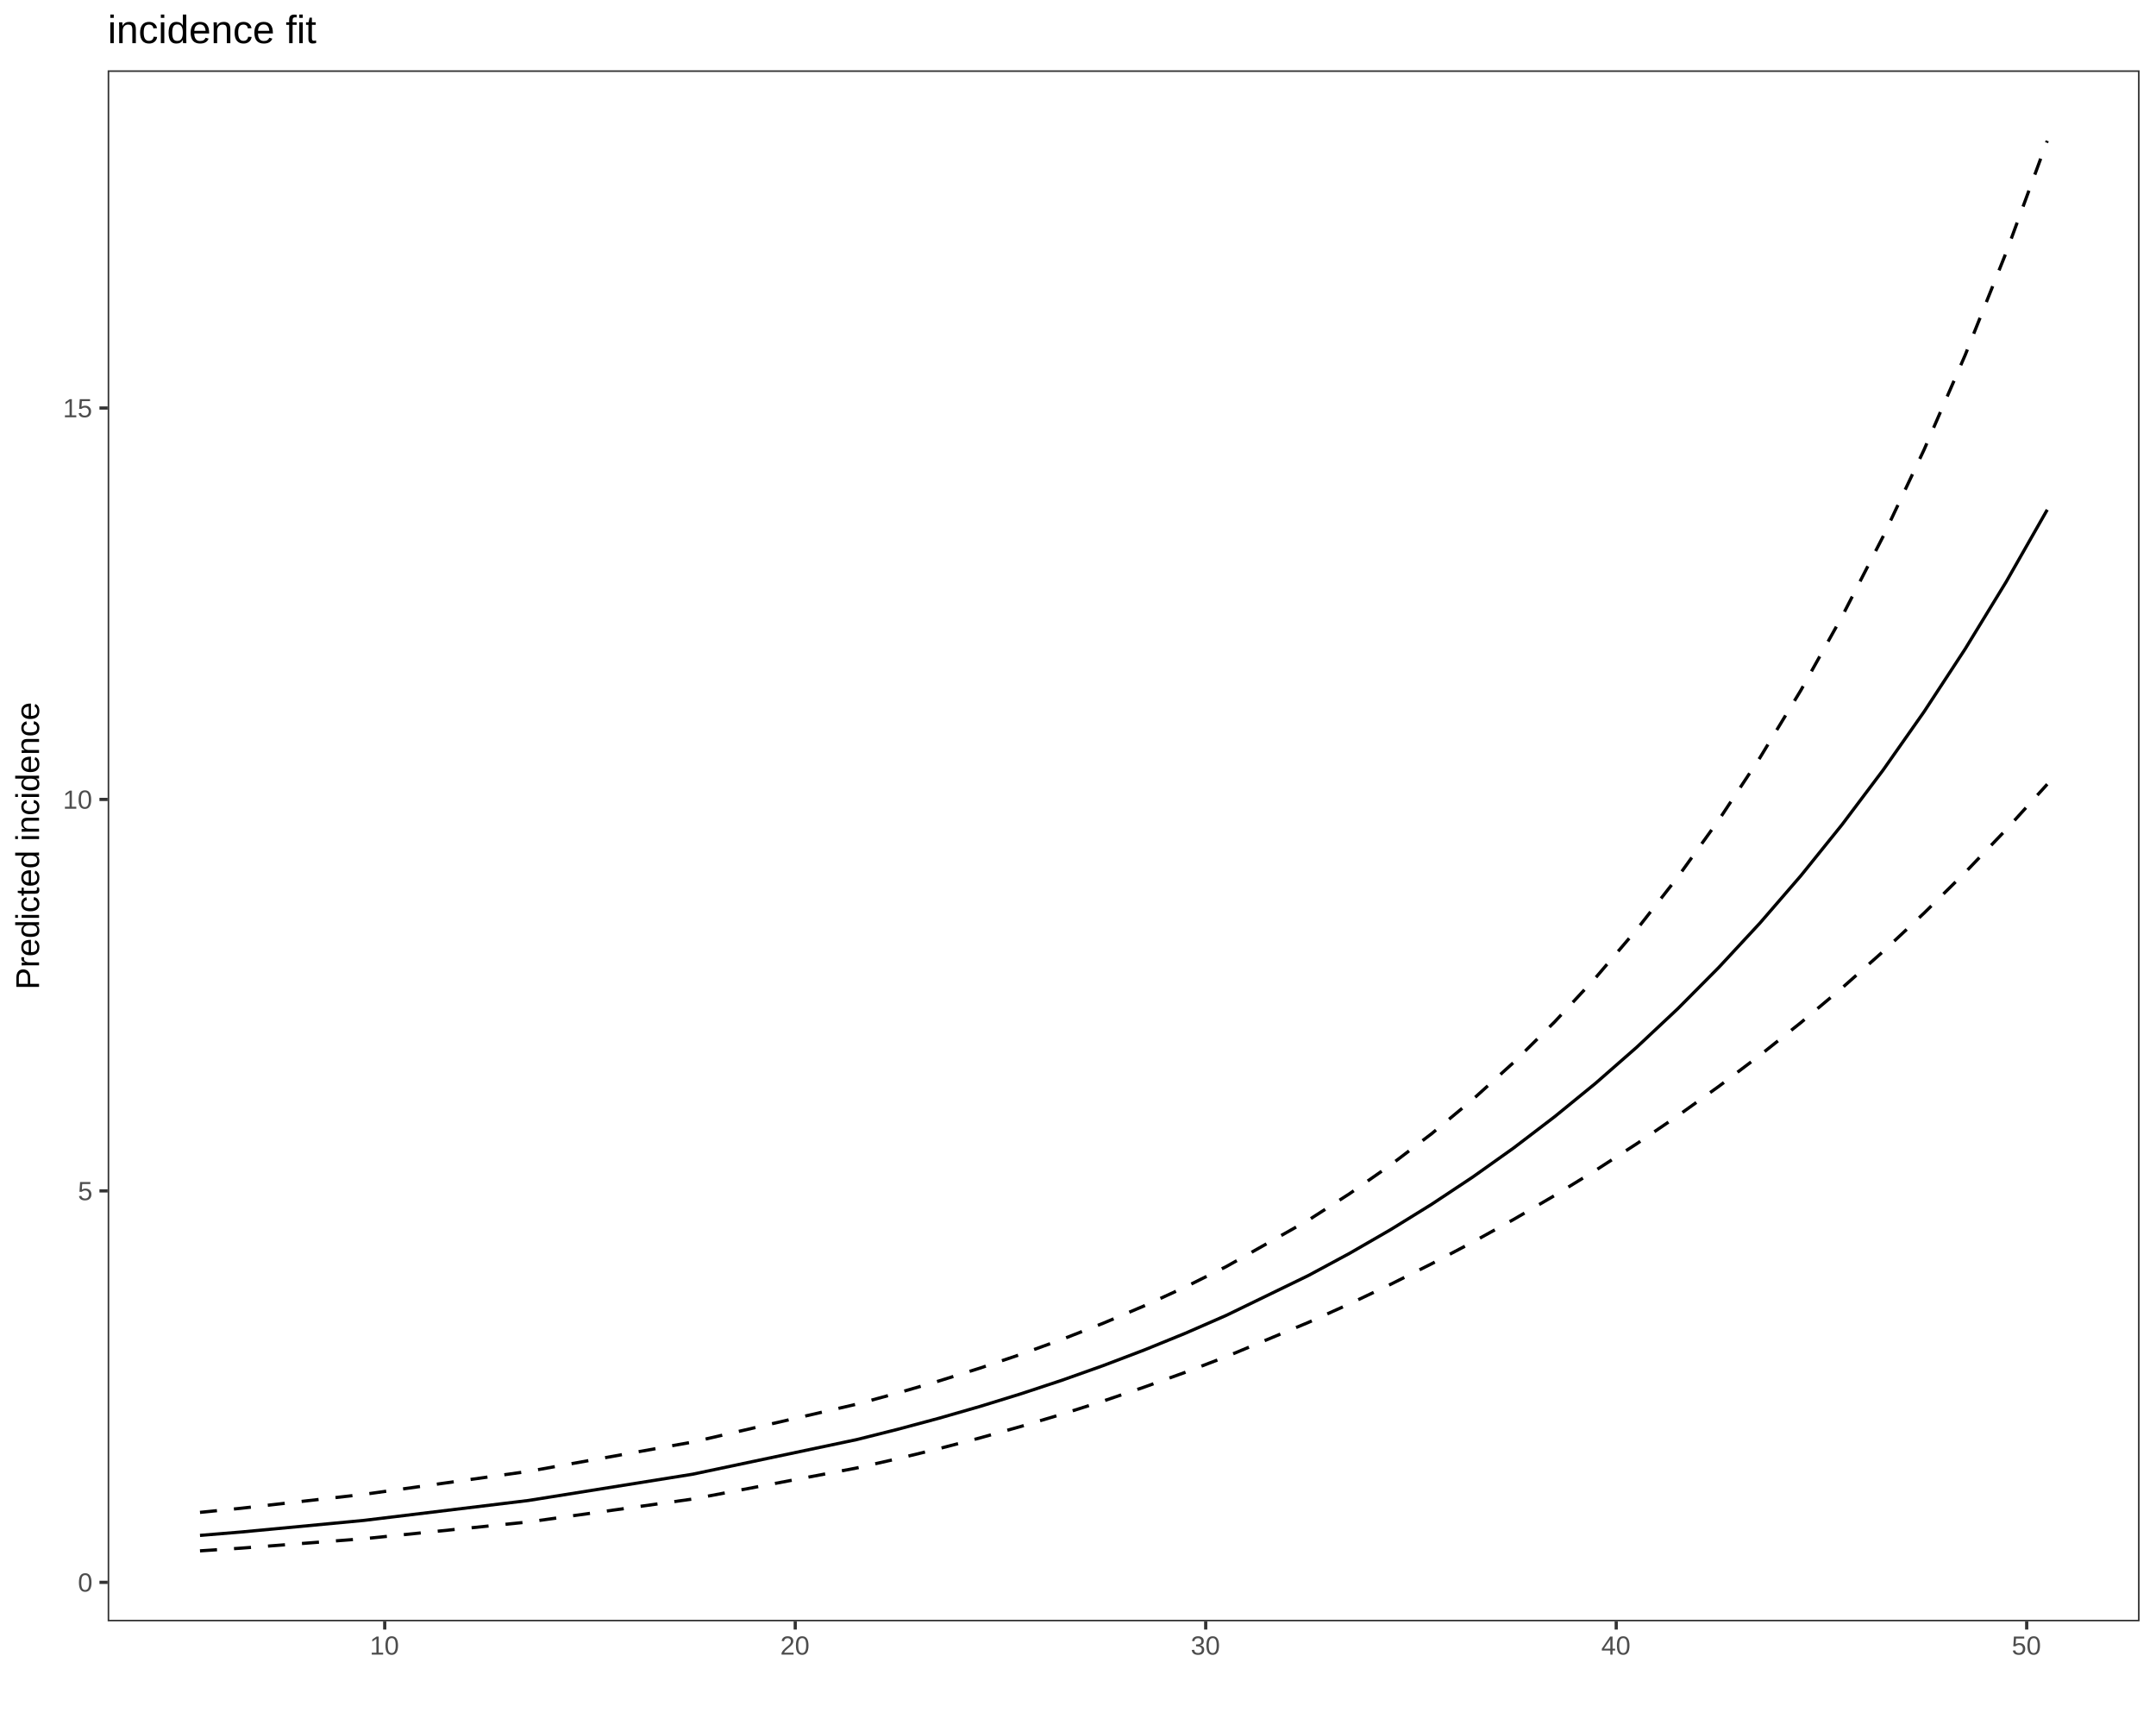
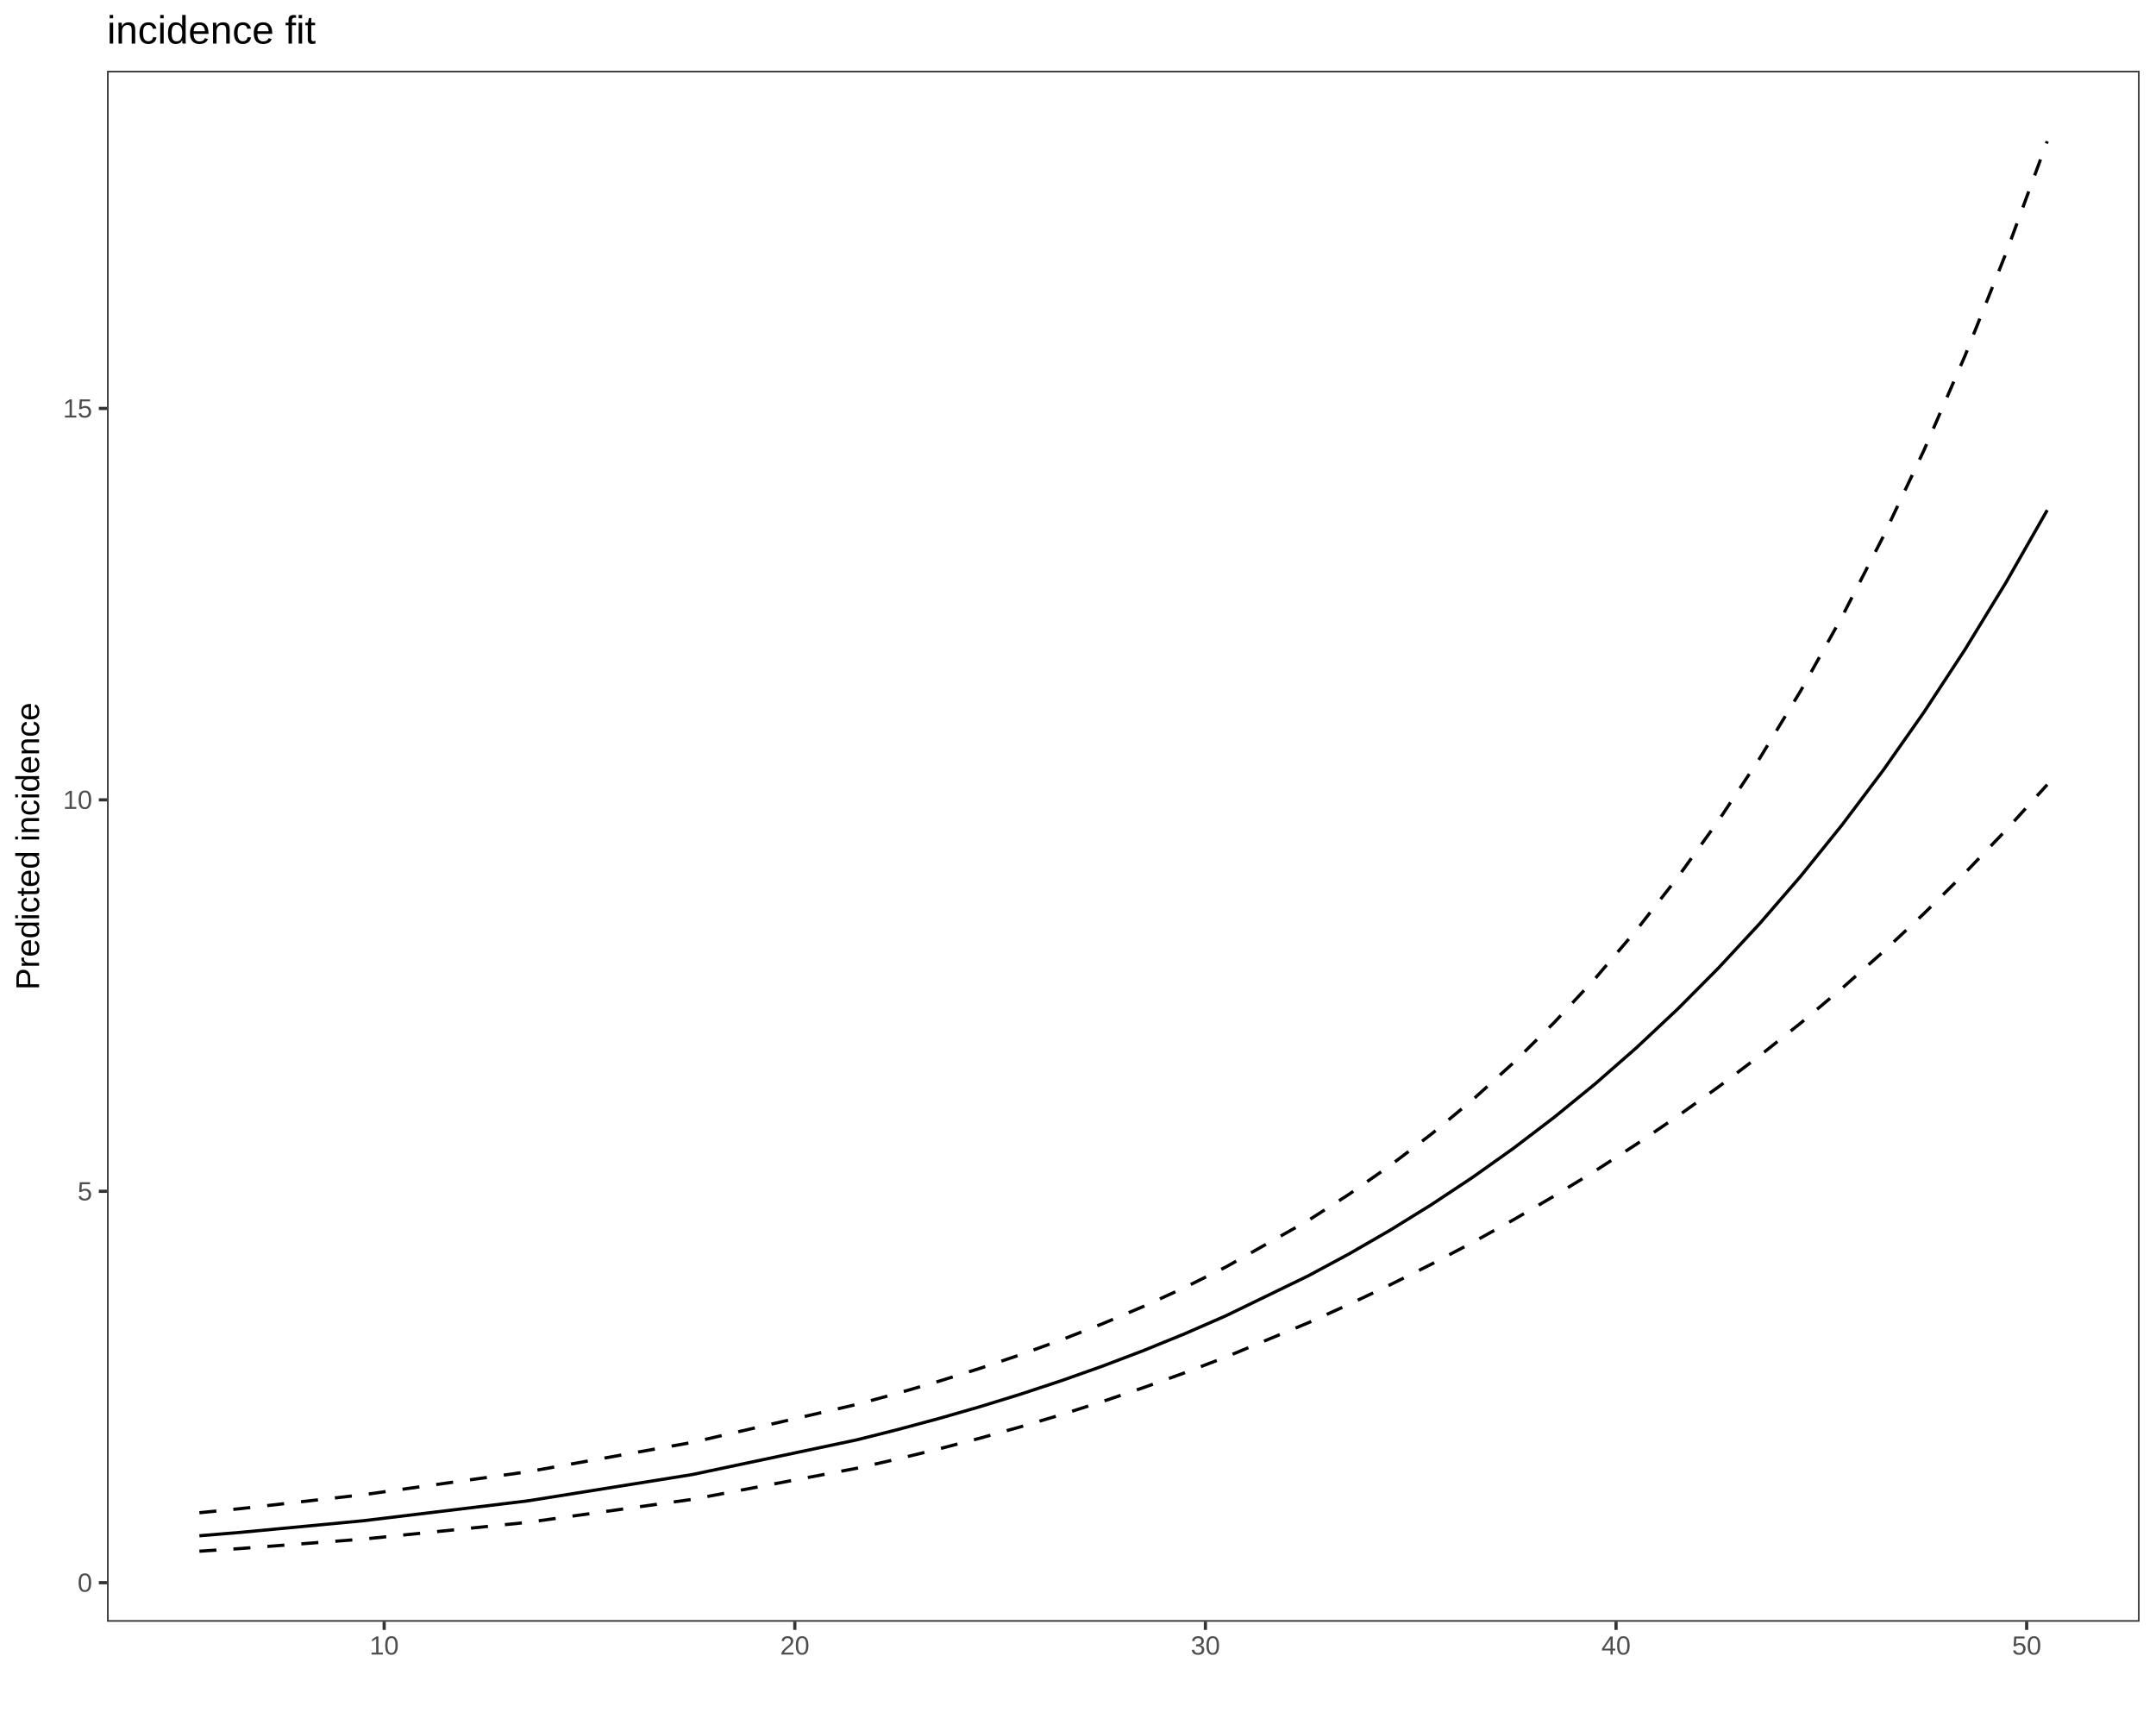
<svg xmlns="http://www.w3.org/2000/svg" viewBox="0 0 720.00 576.00">
  <defs>
    <style type="text/css">
    line, polyline, path, rect, circle {
      fill: none;
      stroke: #000000;
      stroke-linecap: round;
      stroke-linejoin: round;
      stroke-miterlimit: 10.00;
    }
  </style>
  </defs>
  <rect width="100%" height="100%" style="stroke: none; fill: #FFFFFF;" />
  <rect x="0.00" y="0.00" width="720.00" height="576.00" style="stroke-width: 1.07; stroke: #FFFFFF; fill: #FFFFFF;" />
  <defs>
-     <clipPath id="cpMzUuOTQ4fDcxNC41MjF8NTQxLjM5MXwyMy40NzY3">
-       <rect x="35.95" y="23.48" width="678.57" height="517.91" />
+     <clipPath id="cpMzUuNzM2OHw3MTQuNTIxfDU0MS41MDd8MjMuNjI2NQ==">
+       <rect x="35.74" y="23.63" width="678.78" height="517.88" />
    </clipPath>
  </defs>
-   <rect x="35.95" y="23.48" width="678.57" height="517.91" style="stroke-width: 1.07; stroke: none; fill: #FFFFFF;" clip-path="url(#cpMzUuOTQ4fDcxNC41MjF8NTQxLjM5MXwyMy40NzY3)" />
-   <polyline points="66.79,512.69 80.50,511.56 121.63,507.67 176.46,501.03 231.29,492.26 286.13,480.69 299.84,477.25 313.55,473.57 327.25,469.63 340.96,465.40 354.67,460.87 368.38,456.00 382.09,450.79 395.80,445.21 409.51,439.22 436.92,425.92 450.63,418.54 464.34,410.63 478.05,402.16 491.76,393.07 505.47,383.33 519.17,372.88 532.88,361.69 546.59,349.68 560.30,336.82 574.01,323.02 587.72,308.24 601.43,292.38 615.13,275.39 628.84,257.17 642.55,237.65 656.26,216.71 669.97,194.27 683.68,170.21 " style="stroke-width: 1.07; stroke-linecap: butt;" clip-path="url(#cpMzUuOTQ4fDcxNC41MjF8NTQxLjM5MXwyMy40NzY3)" />
-   <polyline points="66.79,517.85 80.50,516.95 121.63,513.79 176.46,508.20 231.29,500.55 286.13,490.17 299.84,487.06 313.55,483.72 327.25,480.14 340.96,476.30 354.67,472.21 368.38,467.84 382.09,463.18 395.80,458.24 409.51,453.00 436.92,441.58 450.63,435.40 464.34,428.88 478.05,422.01 491.76,414.79 505.47,407.19 519.17,399.19 532.88,390.77 546.59,381.91 560.30,372.57 574.01,362.74 587.72,352.37 601.43,341.44 615.13,329.91 628.84,317.74 642.55,304.89 656.26,291.33 669.97,277.00 683.68,261.87 " style="stroke-width: 1.07; stroke-dasharray: 5.69,5.69; stroke-linecap: butt;" clip-path="url(#cpMzUuOTQ4fDcxNC41MjF8NTQxLjM5MXwyMy40NzY3)" />
-   <polyline points="66.79,505.00 80.50,503.63 121.63,498.97 176.46,491.31 231.29,481.52 286.13,468.86 299.84,465.13 313.55,461.13 327.25,456.83 340.96,452.21 354.67,447.23 368.38,441.86 382.09,436.05 395.80,429.76 409.51,422.93 436.92,407.43 450.63,398.63 464.34,389.04 478.05,378.59 491.76,367.19 505.47,354.77 519.17,341.22 532.88,326.45 546.59,310.37 560.30,292.85 574.01,273.78 587.72,253.03 601.43,230.45 615.13,205.90 628.84,179.19 642.55,150.16 656.26,118.60 669.97,84.30 683.68,47.02 " style="stroke-width: 1.07; stroke-dasharray: 5.69,5.69; stroke-linecap: butt;" clip-path="url(#cpMzUuOTQ4fDcxNC41MjF8NTQxLjM5MXwyMy40NzY3)" />
-   <rect x="35.95" y="23.48" width="678.57" height="517.91" style="stroke-width: 1.07; stroke: #333333;" clip-path="url(#cpMzUuOTQ4fDcxNC41MjF8NTQxLjM5MXwyMy40NzY3)" />
+   <rect x="35.74" y="23.63" width="678.78" height="517.88" style="stroke-width: 1.07; stroke: none; fill: #FFFFFF;" clip-path="url(#cpMzUuNzM2OHw3MTQuNTIxfDU0MS41MDd8MjMuNjI2NQ==)" />
+   <polyline points="66.59,512.81 80.30,511.68 121.44,507.78 176.29,501.15 231.14,492.38 286.00,480.81 299.71,477.37 313.42,473.69 327.13,469.75 340.85,465.52 354.56,460.99 368.27,456.13 381.99,450.92 395.70,445.33 409.41,439.34 436.84,426.04 450.55,418.67 464.26,410.76 477.97,402.28 491.69,393.19 505.40,383.45 519.11,373.01 532.83,361.81 546.54,349.81 560.25,336.94 573.96,323.15 587.68,308.37 601.39,292.52 615.10,275.52 628.82,257.31 642.53,237.78 656.24,216.85 669.95,194.41 683.67,170.35 " style="stroke-width: 1.07; stroke-linecap: butt;" clip-path="url(#cpMzUuNzM2OHw3MTQuNTIxfDU0MS41MDd8MjMuNjI2NQ==)" />
+   <polyline points="66.59,517.97 80.30,517.07 121.44,513.91 176.29,508.32 231.14,500.66 286.00,490.29 299.71,487.18 313.42,483.84 327.13,480.26 340.85,476.42 354.56,472.33 368.27,467.96 381.99,463.30 395.70,458.36 409.41,453.12 436.84,441.71 450.55,435.52 464.26,429.00 477.97,422.14 491.69,414.91 505.40,407.31 519.11,399.31 532.83,390.90 546.54,382.03 560.25,372.70 573.96,362.87 587.68,352.50 601.39,341.57 615.10,330.04 628.82,317.87 642.53,305.03 656.24,291.46 669.95,277.14 683.67,262.01 " style="stroke-width: 1.07; stroke-dasharray: 5.69,5.69; stroke-linecap: butt;" clip-path="url(#cpMzUuNzM2OHw3MTQuNTIxfDU0MS41MDd8MjMuNjI2NQ==)" />
+   <polyline points="66.59,505.12 80.30,503.75 121.44,499.09 176.29,491.43 231.14,481.64 286.00,468.98 299.71,465.25 313.42,461.25 327.13,456.95 340.85,452.33 354.56,447.35 368.27,441.98 381.99,436.17 395.70,429.88 409.41,423.05 436.84,407.55 450.55,398.76 464.26,389.17 477.97,378.72 491.69,367.32 505.40,354.89 519.11,341.35 532.83,326.58 546.54,310.50 560.25,292.98 573.96,273.92 587.68,253.17 601.39,230.59 615.10,206.03 628.82,179.33 642.53,150.30 656.24,118.74 669.95,84.44 683.67,47.17 " style="stroke-width: 1.07; stroke-dasharray: 5.69,5.69; stroke-linecap: butt;" clip-path="url(#cpMzUuNzM2OHw3MTQuNTIxfDU0MS41MDd8MjMuNjI2NQ==)" />
+   <rect x="35.74" y="23.63" width="678.78" height="517.88" style="stroke-width: 1.07; stroke: #333333;" clip-path="url(#cpMzUuNzM2OHw3MTQuNTIxfDU0MS41MDd8MjMuNjI2NQ==)" />
  <defs>
    <clipPath id="cpMHw3MjB8NTc2fDA=">
      <rect x="0.00" y="0.00" width="720.00" height="576.00" />
    </clipPath>
  </defs>
  <g clip-path="url(#cpMHw3MjB8NTc2fDA=)">
-     <text x="26.01" y="531.46" style="font-size: 8.80px; fill: #4D4D4D; font-family: Liberation Sans;" textLength="5.01px" lengthAdjust="spacingAndGlyphs">0</text>
+     <text x="25.91" y="531.51" style="font-size: 8.80px; fill: #4D4D4D; font-family: Liberation Sans;" textLength="4.89px" lengthAdjust="spacingAndGlyphs">0</text>
  </g>
  <g clip-path="url(#cpMHw3MjB8NTc2fDA=)">
-     <text x="26.01" y="400.75" style="font-size: 8.80px; fill: #4D4D4D; font-family: Liberation Sans;" textLength="5.01px" lengthAdjust="spacingAndGlyphs">5</text>
+     <text x="25.91" y="400.81" style="font-size: 8.80px; fill: #4D4D4D; font-family: Liberation Sans;" textLength="4.89px" lengthAdjust="spacingAndGlyphs">5</text>
  </g>
  <g clip-path="url(#cpMHw3MjB8NTc2fDA=)">
-     <text x="21.01" y="270.04" style="font-size: 8.80px; fill: #4D4D4D; font-family: Liberation Sans;" textLength="10.01px" lengthAdjust="spacingAndGlyphs">10</text>
+     <text x="21.02" y="270.11" style="font-size: 8.80px; fill: #4D4D4D; font-family: Liberation Sans;" textLength="9.79px" lengthAdjust="spacingAndGlyphs">10</text>
  </g>
  <g clip-path="url(#cpMHw3MjB8NTc2fDA=)">
-     <text x="21.01" y="139.33" style="font-size: 8.80px; fill: #4D4D4D; font-family: Liberation Sans;" textLength="10.01px" lengthAdjust="spacingAndGlyphs">15</text>
+     <text x="21.02" y="139.41" style="font-size: 8.80px; fill: #4D4D4D; font-family: Liberation Sans;" textLength="9.79px" lengthAdjust="spacingAndGlyphs">15</text>
  </g>
-   <polyline points="33.21,528.36 35.95,528.36 " style="stroke-width: 1.07; stroke: #333333; stroke-linecap: butt;" clip-path="url(#cpMHw3MjB8NTc2fDA=)" />
-   <polyline points="33.21,397.65 35.95,397.65 " style="stroke-width: 1.07; stroke: #333333; stroke-linecap: butt;" clip-path="url(#cpMHw3MjB8NTc2fDA=)" />
-   <polyline points="33.21,266.94 35.95,266.94 " style="stroke-width: 1.07; stroke: #333333; stroke-linecap: butt;" clip-path="url(#cpMHw3MjB8NTc2fDA=)" />
-   <polyline points="33.21,136.24 35.95,136.24 " style="stroke-width: 1.07; stroke: #333333; stroke-linecap: butt;" clip-path="url(#cpMHw3MjB8NTc2fDA=)" />
-   <polyline points="128.48,544.13 128.48,541.39 " style="stroke-width: 1.07; stroke: #333333; stroke-linecap: butt;" clip-path="url(#cpMHw3MjB8NTc2fDA=)" />
-   <polyline points="265.57,544.13 265.57,541.39 " style="stroke-width: 1.07; stroke: #333333; stroke-linecap: butt;" clip-path="url(#cpMHw3MjB8NTc2fDA=)" />
-   <polyline points="402.65,544.13 402.65,541.39 " style="stroke-width: 1.07; stroke: #333333; stroke-linecap: butt;" clip-path="url(#cpMHw3MjB8NTc2fDA=)" />
-   <polyline points="539.74,544.13 539.74,541.39 " style="stroke-width: 1.07; stroke: #333333; stroke-linecap: butt;" clip-path="url(#cpMHw3MjB8NTc2fDA=)" />
-   <polyline points="676.82,544.13 676.82,541.39 " style="stroke-width: 1.07; stroke: #333333; stroke-linecap: butt;" clip-path="url(#cpMHw3MjB8NTc2fDA=)" />
+   <polyline points="33.00,528.48 35.74,528.48 " style="stroke-width: 1.07; stroke: #333333; stroke-linecap: butt;" clip-path="url(#cpMHw3MjB8NTc2fDA=)" />
+   <polyline points="33.00,397.78 35.74,397.78 " style="stroke-width: 1.07; stroke: #333333; stroke-linecap: butt;" clip-path="url(#cpMHw3MjB8NTc2fDA=)" />
+   <polyline points="33.00,267.08 35.74,267.08 " style="stroke-width: 1.07; stroke: #333333; stroke-linecap: butt;" clip-path="url(#cpMHw3MjB8NTc2fDA=)" />
+   <polyline points="33.00,136.38 35.74,136.38 " style="stroke-width: 1.07; stroke: #333333; stroke-linecap: butt;" clip-path="url(#cpMHw3MjB8NTc2fDA=)" />
+   <polyline points="128.30,544.25 128.30,541.51 " style="stroke-width: 1.07; stroke: #333333; stroke-linecap: butt;" clip-path="url(#cpMHw3MjB8NTc2fDA=)" />
+   <polyline points="265.43,544.25 265.43,541.51 " style="stroke-width: 1.07; stroke: #333333; stroke-linecap: butt;" clip-path="url(#cpMHw3MjB8NTc2fDA=)" />
+   <polyline points="402.55,544.25 402.55,541.51 " style="stroke-width: 1.07; stroke: #333333; stroke-linecap: butt;" clip-path="url(#cpMHw3MjB8NTc2fDA=)" />
+   <polyline points="539.68,544.25 539.68,541.51 " style="stroke-width: 1.07; stroke: #333333; stroke-linecap: butt;" clip-path="url(#cpMHw3MjB8NTc2fDA=)" />
+   <polyline points="676.81,544.25 676.81,541.51 " style="stroke-width: 1.07; stroke: #333333; stroke-linecap: butt;" clip-path="url(#cpMHw3MjB8NTc2fDA=)" />
  <g clip-path="url(#cpMHw3MjB8NTc2fDA=)">
-     <text x="123.48" y="552.51" style="font-size: 8.80px; fill: #4D4D4D; font-family: Liberation Sans;" textLength="10.01px" lengthAdjust="spacingAndGlyphs">10</text>
+     <text x="123.40" y="552.49" style="font-size: 8.80px; fill: #4D4D4D; font-family: Liberation Sans;" textLength="9.79px" lengthAdjust="spacingAndGlyphs">10</text>
  </g>
  <g clip-path="url(#cpMHw3MjB8NTc2fDA=)">
-     <text x="260.56" y="552.51" style="font-size: 8.80px; fill: #4D4D4D; font-family: Liberation Sans;" textLength="10.01px" lengthAdjust="spacingAndGlyphs">20</text>
+     <text x="260.53" y="552.49" style="font-size: 8.80px; fill: #4D4D4D; font-family: Liberation Sans;" textLength="9.79px" lengthAdjust="spacingAndGlyphs">20</text>
  </g>
  <g clip-path="url(#cpMHw3MjB8NTc2fDA=)">
-     <text x="397.65" y="552.51" style="font-size: 8.80px; fill: #4D4D4D; font-family: Liberation Sans;" textLength="10.01px" lengthAdjust="spacingAndGlyphs">30</text>
+     <text x="397.66" y="552.49" style="font-size: 8.80px; fill: #4D4D4D; font-family: Liberation Sans;" textLength="9.79px" lengthAdjust="spacingAndGlyphs">30</text>
  </g>
  <g clip-path="url(#cpMHw3MjB8NTc2fDA=)">
-     <text x="534.73" y="552.51" style="font-size: 8.80px; fill: #4D4D4D; font-family: Liberation Sans;" textLength="10.01px" lengthAdjust="spacingAndGlyphs">40</text>
+     <text x="534.79" y="552.49" style="font-size: 8.80px; fill: #4D4D4D; font-family: Liberation Sans;" textLength="9.79px" lengthAdjust="spacingAndGlyphs">40</text>
  </g>
  <g clip-path="url(#cpMHw3MjB8NTc2fDA=)">
-     <text x="671.82" y="552.51" style="font-size: 8.80px; fill: #4D4D4D; font-family: Liberation Sans;" textLength="10.01px" lengthAdjust="spacingAndGlyphs">50</text>
+     <text x="671.92" y="552.49" style="font-size: 8.80px; fill: #4D4D4D; font-family: Liberation Sans;" textLength="9.79px" lengthAdjust="spacingAndGlyphs">50</text>
  </g>
  <g clip-path="url(#cpMHw3MjB8NTc2fDA=)">
-     <text transform="translate(13.04,330.44) rotate(-90)" style="font-size: 11.00px; font-family: Liberation Sans;" textLength="96.00px" lengthAdjust="spacingAndGlyphs">Predicted incidence</text>
+     <text transform="translate(13.05,330.57) rotate(-90)" style="font-size: 11.00px; font-family: Liberation Sans;" textLength="96.00px" lengthAdjust="spacingAndGlyphs">Predicted incidence</text>
  </g>
  <g clip-path="url(#cpMHw3MjB8NTc2fDA=)">
-     <text x="35.95" y="14.42" style="font-size: 13.20px; font-family: Liberation Sans;" textLength="68.65px" lengthAdjust="spacingAndGlyphs">incidence fit</text>
+     <text x="35.74" y="14.56" style="font-size: 13.20px; font-family: Liberation Sans;" textLength="69.71px" lengthAdjust="spacingAndGlyphs">incidence fit</text>
  </g>
</svg>
